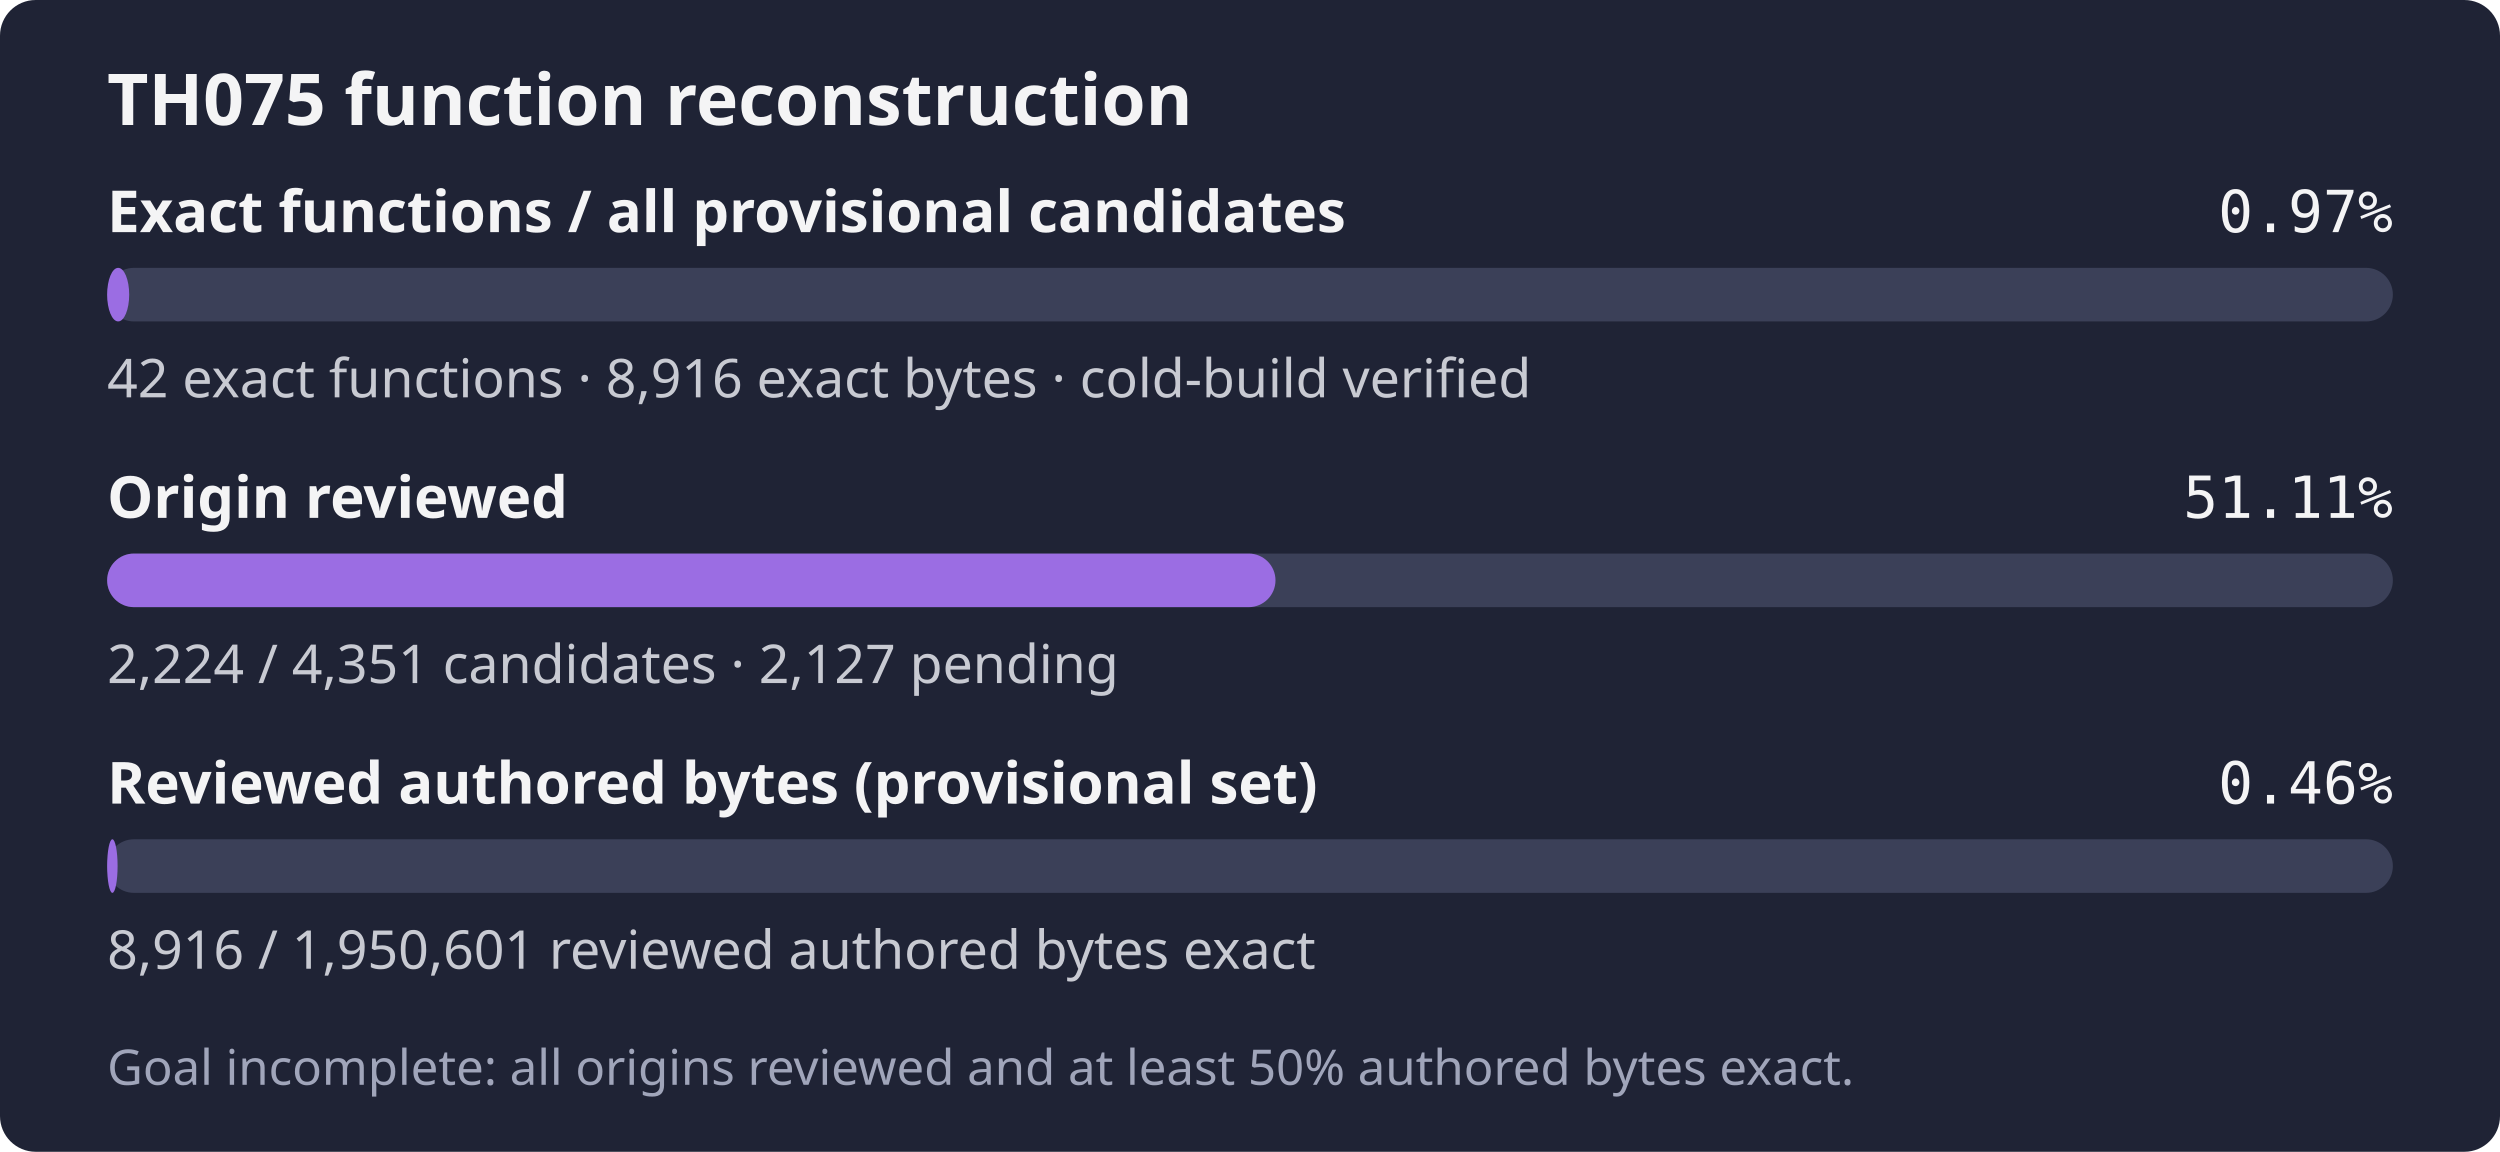
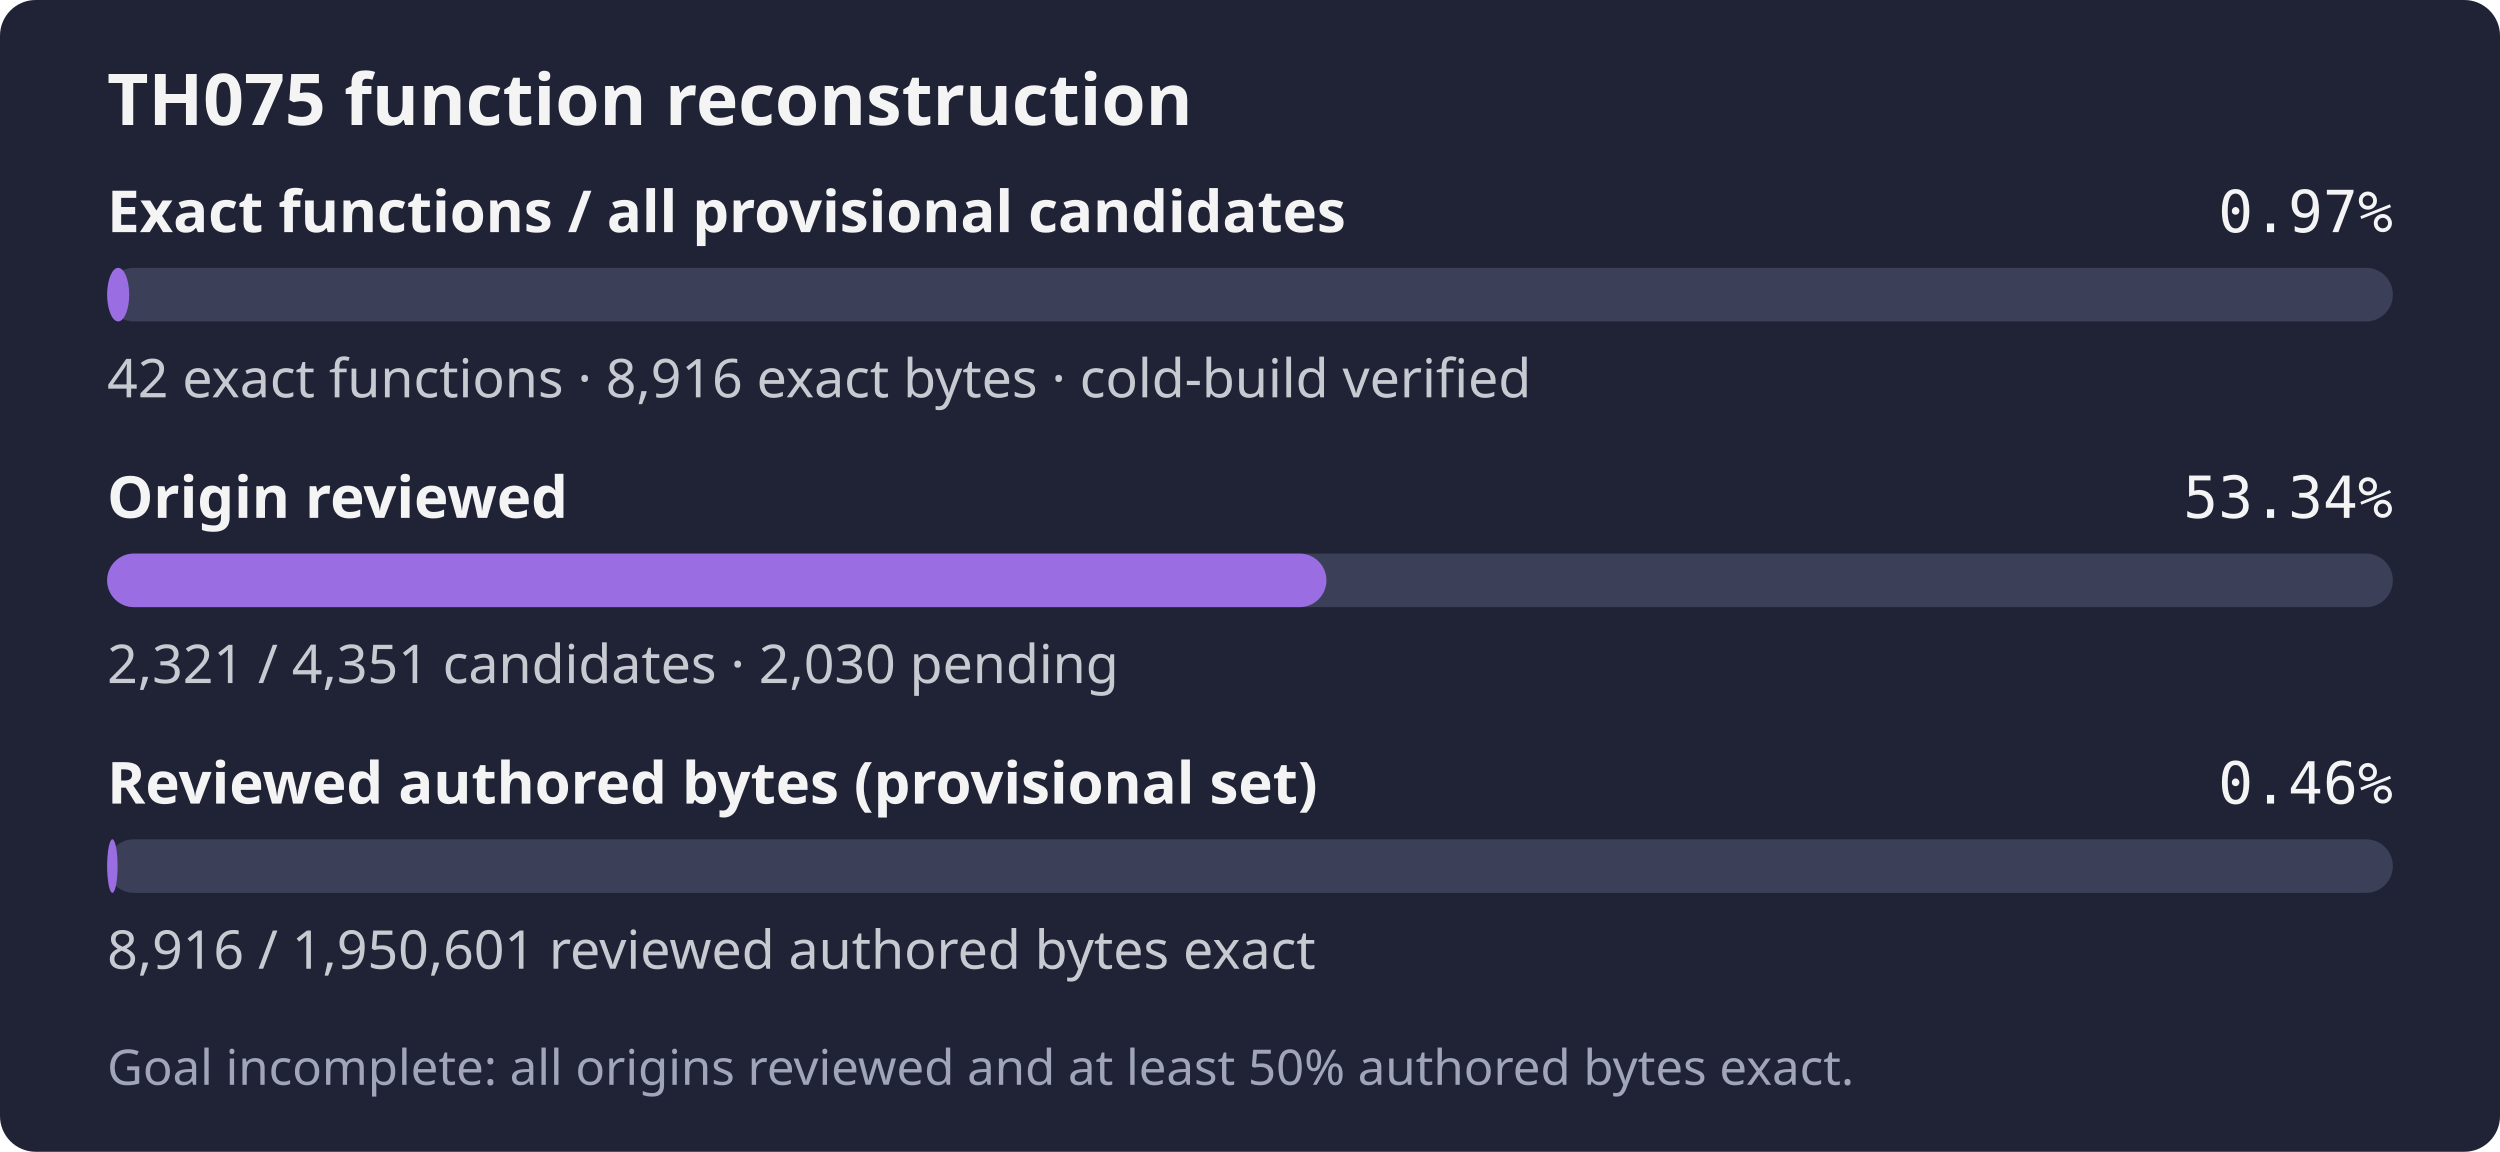
- <svg xmlns="http://www.w3.org/2000/svg" width="560" height="258" role="img" aria-label="TH075: 42 exact functions, 8,916 exact bytes; 2,224 of 4,351 candidates reviewed; Goal incomplete: all origins reviewed and at least 50% authored bytes exact.">
+ <svg xmlns="http://www.w3.org/2000/svg" width="560" height="258" role="img" aria-label="TH075: 42 exact functions, 8,916 exact bytes; 2,321 of 4,351 candidates reviewed; Goal incomplete: all origins reviewed and at least 50% authored bytes exact.">
  <rect width="560" height="258" rx="8" fill="#1f2335" />
  <text x="24" y="28" fill="#f4f4f5" font-family="sans-serif" font-size="16" font-weight="600">TH075 function reconstruction</text>
  <text x="24" y="52" fill="#f4f4f5" font-family="sans-serif" font-size="13" font-weight="600">Exact functions / all provisional candidates</text>
  <text x="536" y="52" fill="#f4f4f5" text-anchor="end" font-family="monospace" font-size="13">0.97%</text>
  <rect x="24" y="60" width="512" height="12" rx="6" fill="#3b4058" />
  <rect x="24" y="60" width="4.94" height="12" rx="6" fill="#9b6de3" />
  <text x="24" y="89" fill="#c8cad2" font-family="sans-serif" font-size="12">42 exact functions · 8,916 exact bytes · cold-build verified</text>
  <text x="24" y="116" fill="#f4f4f5" font-family="sans-serif" font-size="13" font-weight="600">Origin reviewed</text>
-   <text x="536" y="116" fill="#f4f4f5" text-anchor="end" font-family="monospace" font-size="13">51.11%</text>
+   <text x="536" y="116" fill="#f4f4f5" text-anchor="end" font-family="monospace" font-size="13">53.34%</text>
  <rect x="24" y="124" width="512" height="12" rx="6" fill="#3b4058" />
-   <rect x="24" y="124" width="261.71" height="12" rx="6" fill="#9b6de3" />
-   <text x="24" y="153" fill="#c8cad2" font-family="sans-serif" font-size="12">2,224 / 4,351 candidates · 2,127 pending</text>
+   <rect x="24" y="124" width="273.12" height="12" rx="6" fill="#9b6de3" />
+   <text x="24" y="153" fill="#c8cad2" font-family="sans-serif" font-size="12">2,321 / 4,351 candidates · 2,030 pending</text>
  <text x="24" y="180" fill="#f4f4f5" font-family="sans-serif" font-size="13" font-weight="600">Reviewed authored bytes (provisional set)</text>
  <text x="536" y="180" fill="#f4f4f5" text-anchor="end" font-family="monospace" font-size="13">0.46%</text>
  <rect x="24" y="188" width="512" height="12" rx="6" fill="#3b4058" />
  <rect x="24" y="188" width="2.34" height="12" rx="6" fill="#9b6de3" />
  <text x="24" y="217" fill="#c8cad2" font-family="sans-serif" font-size="12">8,916 / 1,950,601 reviewed authored bytes exact</text>
  <text x="24" y="243" fill="#a0a5ba" font-family="sans-serif" font-size="11">Goal incomplete: all origins reviewed and at least 50% authored bytes exact.</text>
</svg>
